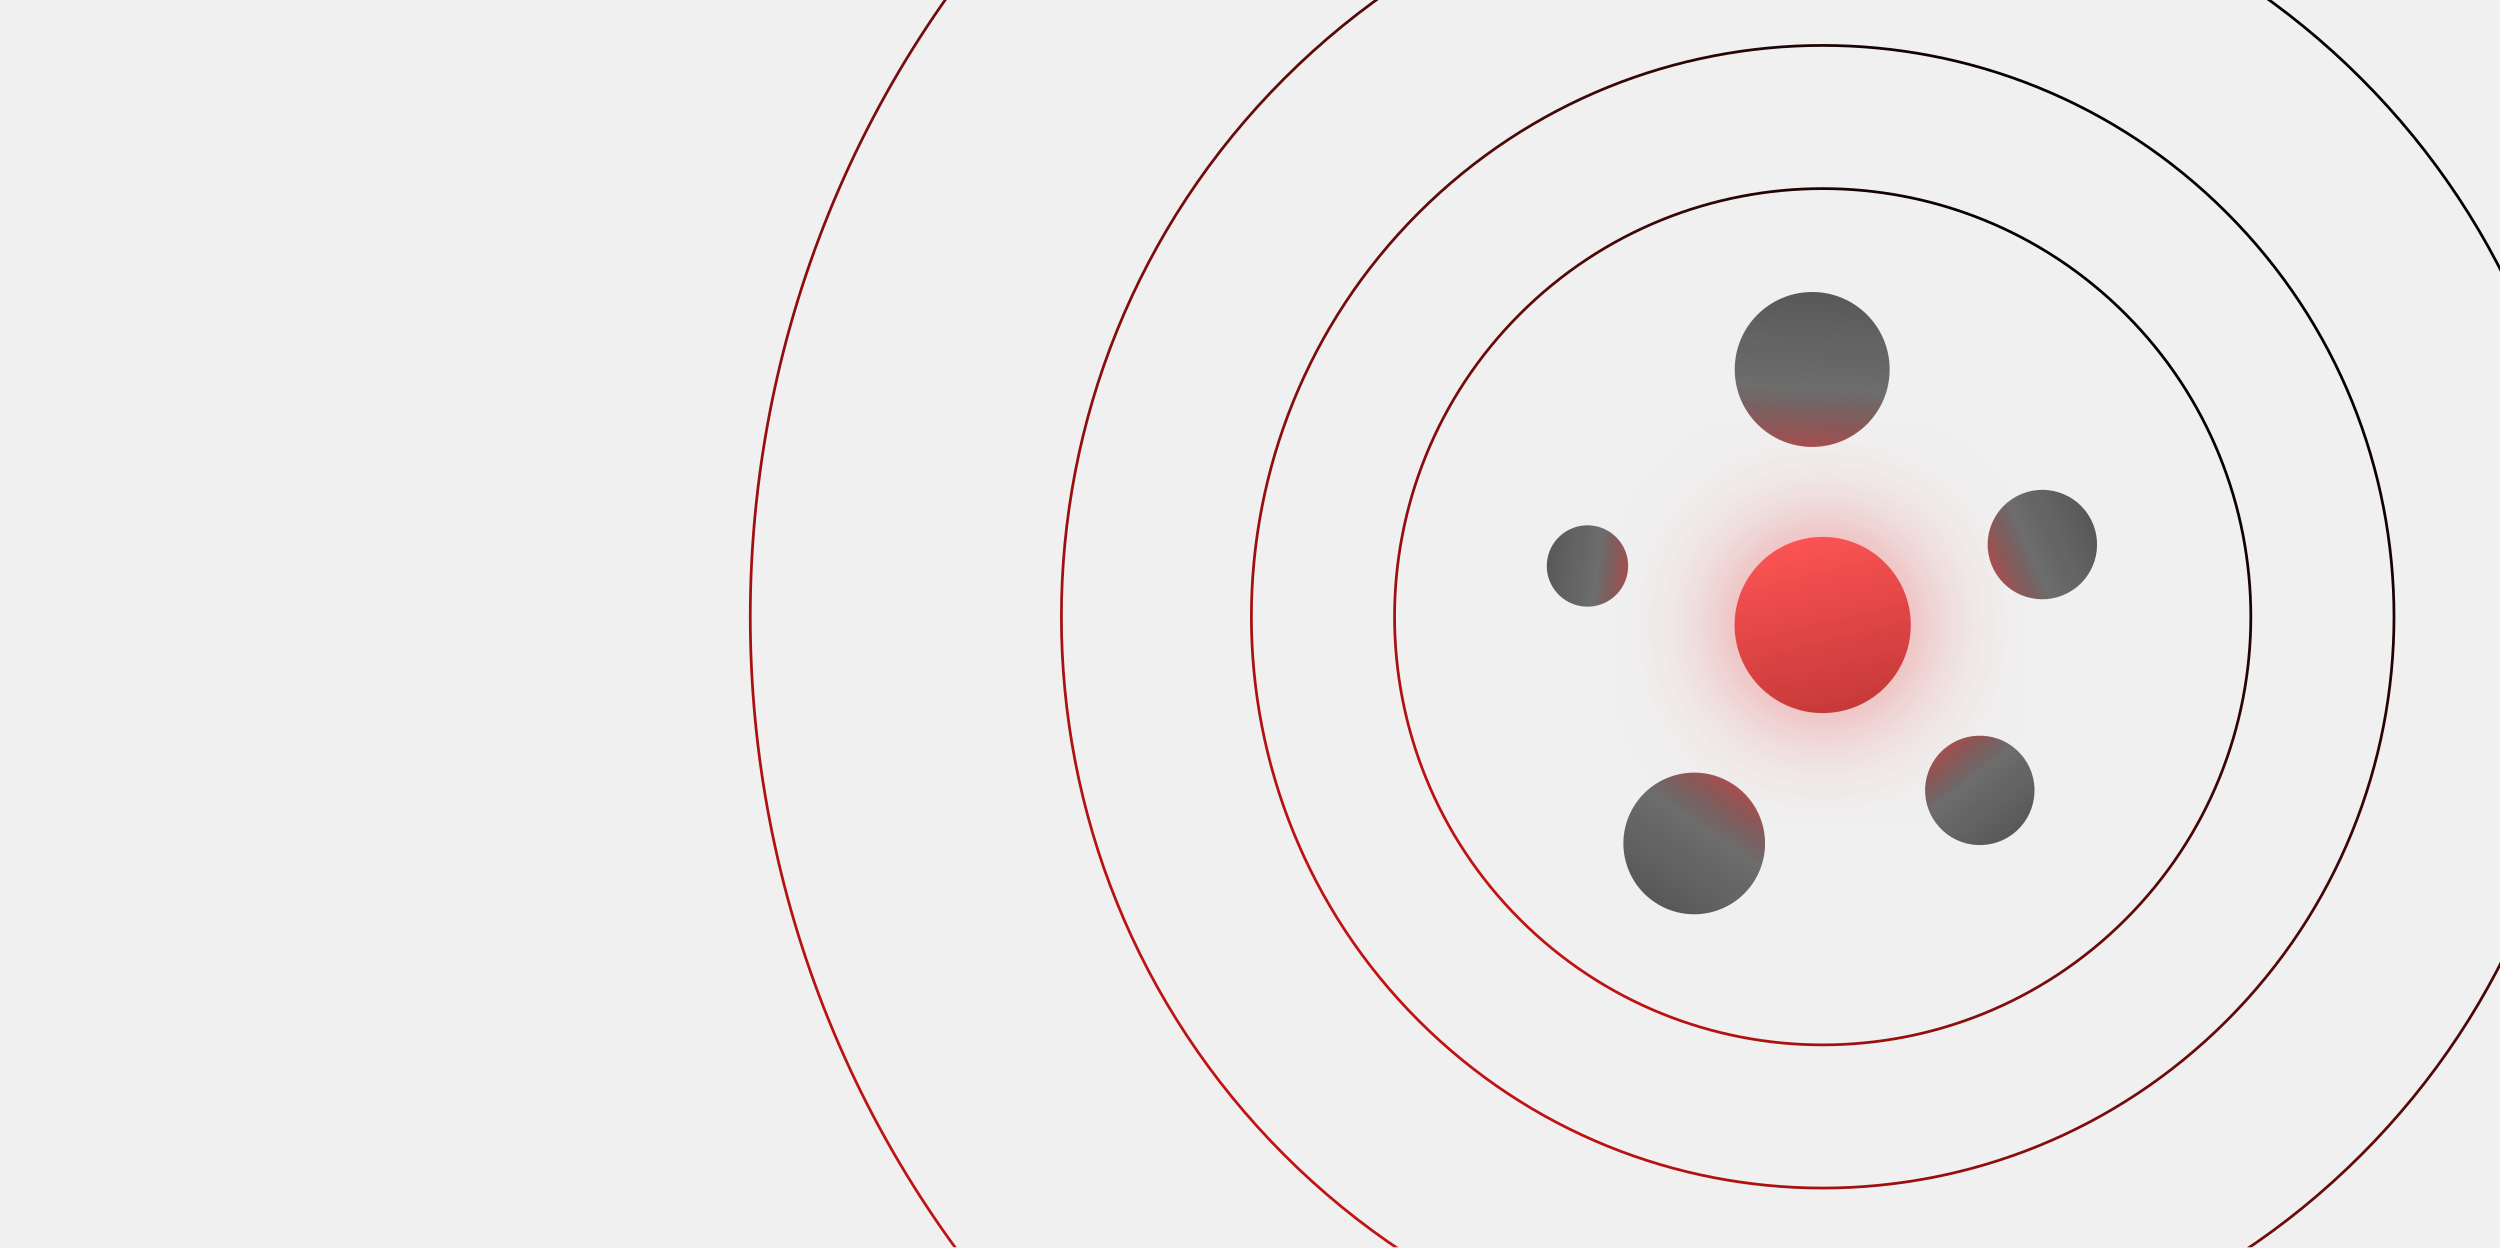
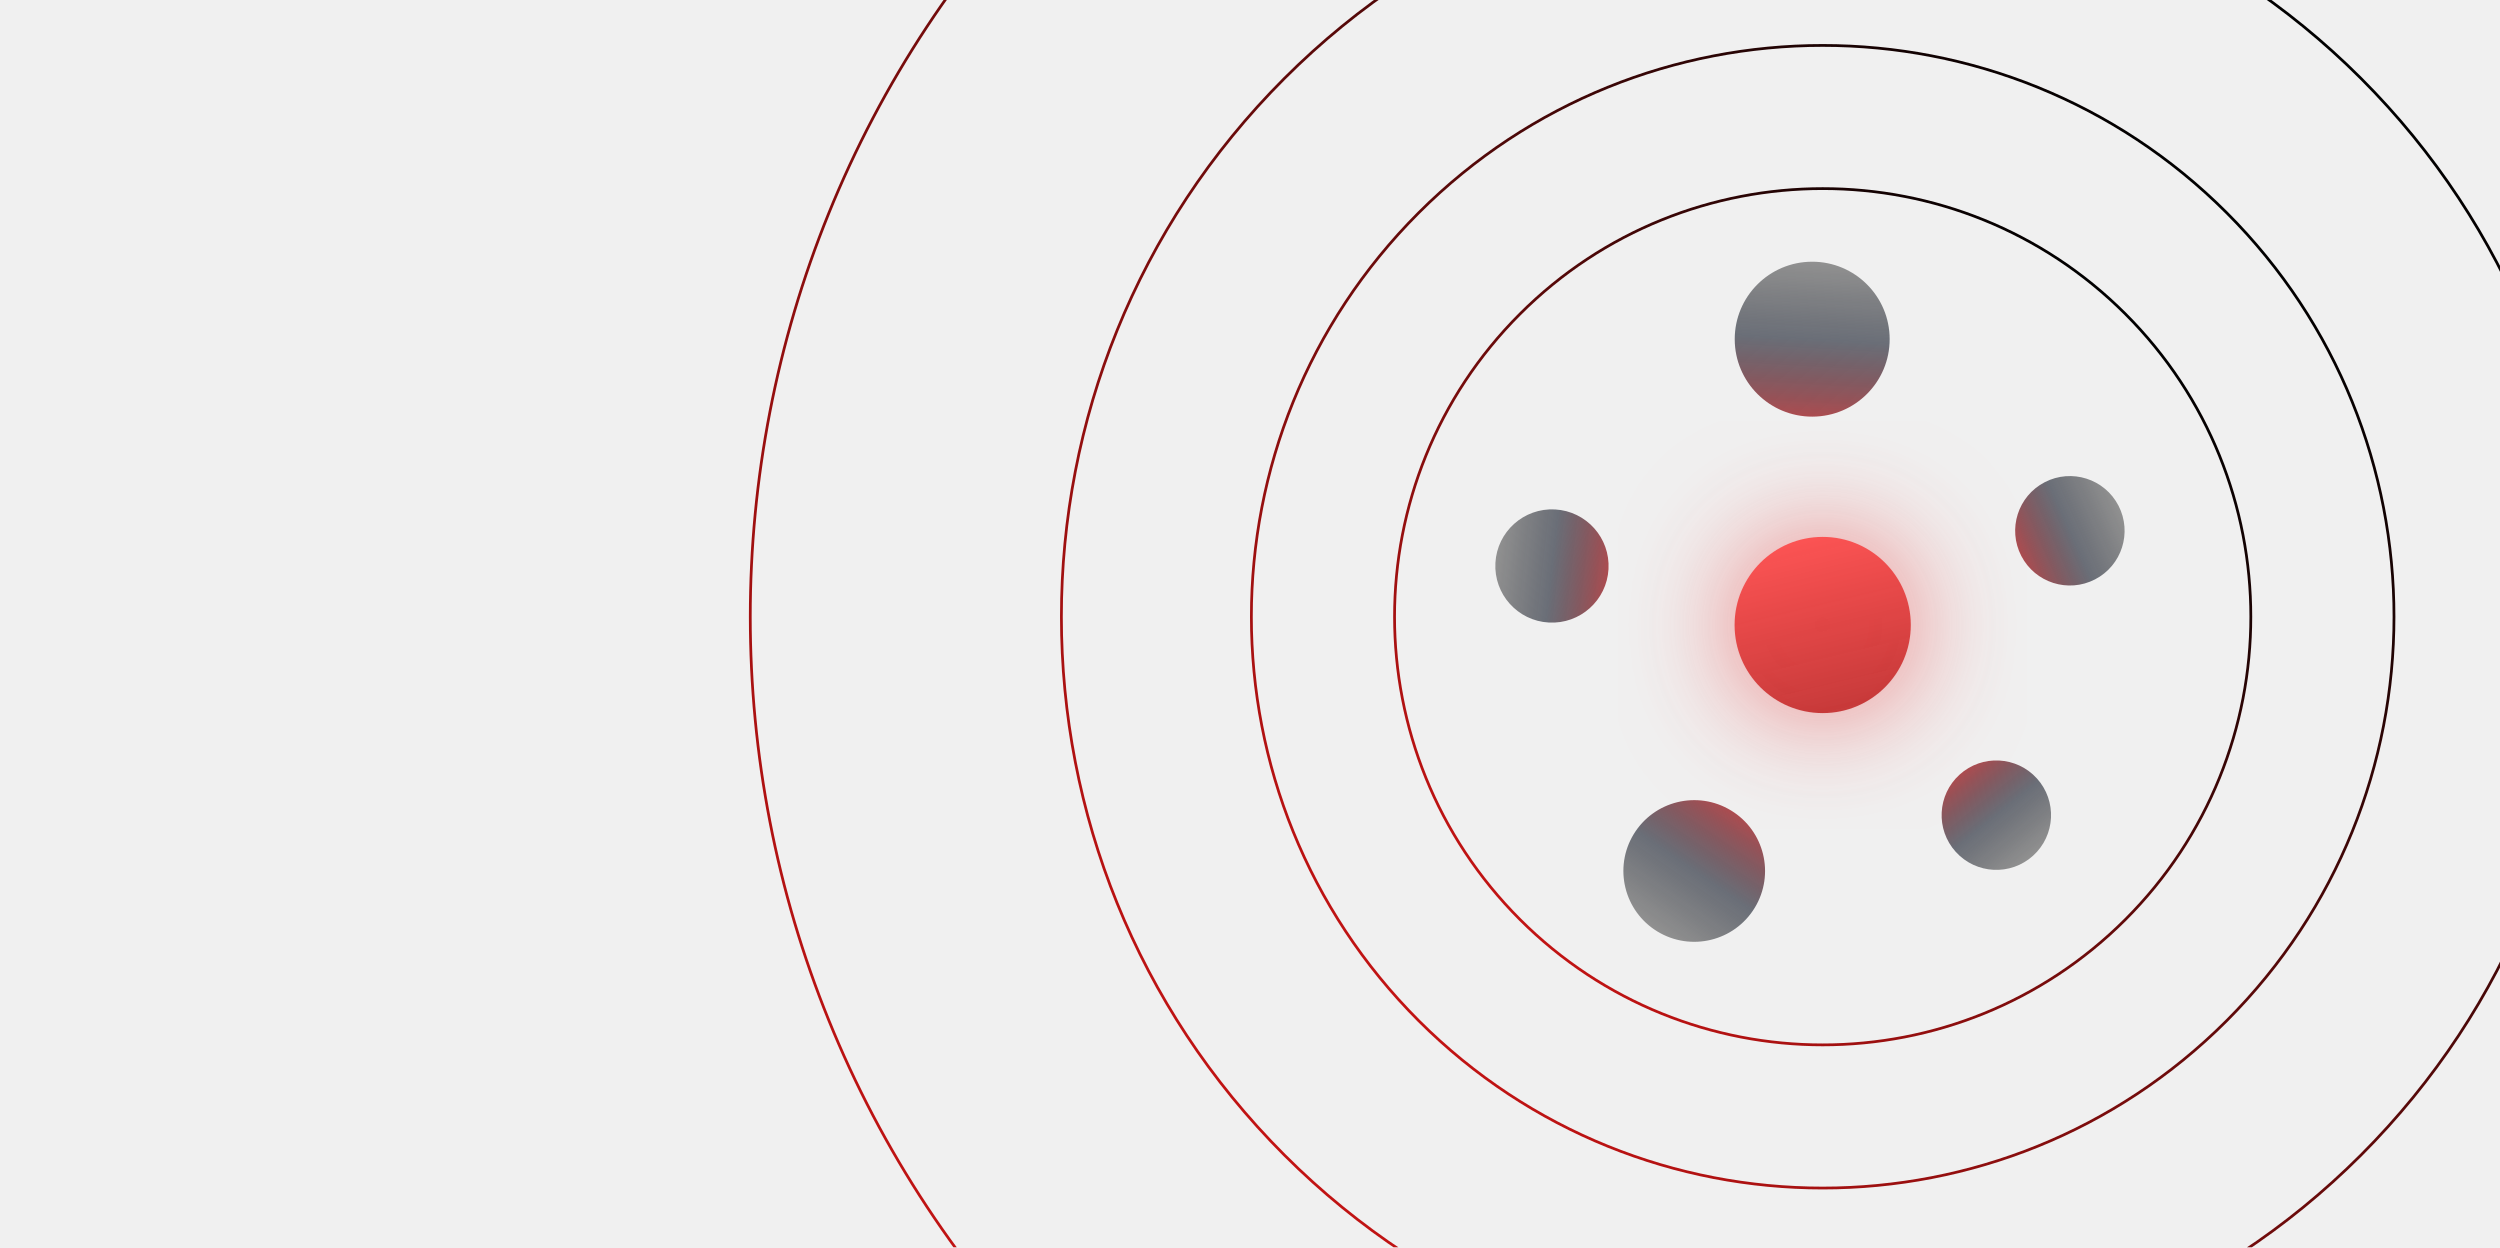
- <svg xmlns="http://www.w3.org/2000/svg" width="908" height="453" fill="none">
-   <g clip-path="url(#prefix__clip0)">
-     <circle cx="662" cy="224" r="155.5" transform="rotate(45 662 224)" stroke="url(#prefix__paint0_linear)" />
-     <circle cx="662" cy="224" r="207.5" transform="rotate(45 662 224)" stroke="url(#prefix__paint1_linear)" />
-     <circle cx="662" cy="224" r="276.5" transform="rotate(45 662 224)" stroke="url(#prefix__paint2_linear)" />
-     <circle cx="662" cy="224" r="389.5" transform="rotate(45 662 224)" stroke="url(#prefix__paint3_linear)" />
-     <g filter="url(#prefix__filter0_d)">
-       <circle cx="662" cy="227" r="32" fill="url(#prefix__paint4_linear)" />
+ <svg xmlns="http://www.w3.org/2000/svg" width="908" height="453" viewBox="0 0 908 453" fill="none">
+   <g clip-path="url(#clip0_235_251)">
+     <circle cx="662" cy="224" r="155.5" transform="rotate(45 662 224)" stroke="url(#paint0_linear_235_251)" />
+     <circle cx="662" cy="224" r="207.5" transform="rotate(45 662 224)" stroke="url(#paint1_linear_235_251)" />
+     <circle cx="662" cy="224" r="276.5" transform="rotate(45 662 224)" stroke="url(#paint2_linear_235_251)" />
+     <circle cx="662" cy="224" r="389.5" transform="rotate(45 662 224)" stroke="url(#paint3_linear_235_251)" />
+     <g filter="url(#filter0_d_235_251)">
+       <circle cx="662" cy="227" r="32" fill="url(#paint4_linear_235_251)" />
    </g>
-     <circle cx="615.342" cy="306.342" r="25.725" transform="rotate(121.272 615.342 306.342)" fill="url(#prefix__paint5_linear)" />
-     <circle cx="719.069" cy="287.069" r="19.873" transform="rotate(47.87 719.069 287.069)" fill="url(#prefix__paint6_linear)" />
-     <circle cx="741.783" cy="197.783" r="19.873" transform="rotate(-27.358 741.783 197.783)" fill="url(#prefix__paint7_linear)" />
-     <circle cx="658.19" cy="134.19" r="28.136" transform="rotate(-90.108 658.19 134.19)" fill="url(#prefix__paint8_linear)" />
-     <circle cx="576.569" cy="205.568" r="14.778" transform="rotate(-176.848 576.569 205.568)" fill="url(#prefix__paint9_linear)" />
+     <circle cx="615.342" cy="316.341" r="25.725" transform="rotate(121.272 615.342 316.341)" fill="url(#paint5_linear_235_251)" />
+     <circle cx="725.069" cy="296.069" r="19.873" transform="rotate(47.8693 725.069 296.069)" fill="url(#paint6_linear_235_251)" />
+     <circle cx="751.783" cy="192.783" r="19.873" transform="rotate(-27.3579 751.783 192.783)" fill="url(#paint7_linear_235_251)" />
+     <circle cx="658.19" cy="123.189" r="28.136" transform="rotate(-90.1083 658.19 123.189)" fill="url(#paint8_linear_235_251)" />
+     <circle cx="563.67" cy="205.568" r="20.57" transform="rotate(-176.848 563.67 205.568)" fill="url(#paint9_linear_235_251)" />
  </g>
  <defs>
-     <linearGradient id="prefix__paint0_linear" x1="662" y1="68" x2="662" y2="380" gradientUnits="userSpaceOnUse">
+     <filter id="filter0_d_235_251" x="588" y="153" width="148" height="148" filterUnits="userSpaceOnUse" color-interpolation-filters="sRGB">
+       <feFlood flood-opacity="0" result="BackgroundImageFix" />
+       <feColorMatrix in="SourceAlpha" type="matrix" values="0 0 0 0 0 0 0 0 0 0 0 0 0 0 0 0 0 0 127 0" result="hardAlpha" />
+       <feOffset />
+       <feGaussianBlur stdDeviation="21" />
+       <feColorMatrix type="matrix" values="0 0 0 0 0.922 0 0 0 0 0.294 0 0 0 0 0.294 0 0 0 0.7 0" />
+       <feBlend mode="normal" in2="BackgroundImageFix" result="effect1_dropShadow_235_251" />
+       <feBlend mode="normal" in="SourceGraphic" in2="effect1_dropShadow_235_251" result="shape" />
+     </filter>
+     <linearGradient id="paint0_linear_235_251" x1="662" y1="68" x2="662" y2="380" gradientUnits="userSpaceOnUse">
      <stop />
      <stop offset="1" stop-color="#C11313" />
    </linearGradient>
-     <linearGradient id="prefix__paint1_linear" x1="662" y1="16" x2="662" y2="432" gradientUnits="userSpaceOnUse">
+     <linearGradient id="paint1_linear_235_251" x1="662" y1="16" x2="662" y2="432" gradientUnits="userSpaceOnUse">
      <stop />
      <stop offset="1" stop-color="#C11313" />
    </linearGradient>
-     <linearGradient id="prefix__paint2_linear" x1="662" y1="-53" x2="662" y2="501" gradientUnits="userSpaceOnUse">
+     <linearGradient id="paint2_linear_235_251" x1="662" y1="-53" x2="662" y2="501" gradientUnits="userSpaceOnUse">
      <stop />
      <stop offset="1" stop-color="#C11313" />
    </linearGradient>
-     <linearGradient id="prefix__paint3_linear" x1="662" y1="-166" x2="662" y2="614" gradientUnits="userSpaceOnUse">
+     <linearGradient id="paint3_linear_235_251" x1="662" y1="-166" x2="662" y2="614" gradientUnits="userSpaceOnUse">
      <stop />
      <stop offset="1" stop-color="#C11313" />
    </linearGradient>
-     <linearGradient id="prefix__paint4_linear" x1="662" y1="195" x2="679.12" y2="266.071" gradientUnits="userSpaceOnUse">
+     <linearGradient id="paint4_linear_235_251" x1="662" y1="195" x2="679.12" y2="266.071" gradientUnits="userSpaceOnUse">
      <stop stop-color="#FB5353" />
-       <stop offset="1" stop-color="#BD3131" stop-opacity=".97" />
+       <stop offset="1" stop-color="#BD3131" stop-opacity="0.97" />
    </linearGradient>
-     <linearGradient id="prefix__paint5_linear" x1="579.248" y1="305.846" x2="640.369" y2="309.401" gradientUnits="userSpaceOnUse">
-       <stop stop-color="#E24646" />
-       <stop offset=".484" stop-color="#161616" stop-opacity=".6" />
-       <stop offset="1" stop-color="#141414" stop-opacity=".69" />
+     <linearGradient id="paint5_linear_235_251" x1="579.248" y1="315.846" x2="640.369" y2="319.401" gradientUnits="userSpaceOnUse">
+       <stop stop-color="#E2465F" />
+       <stop offset="0" stop-color="#DE4343" />
+       <stop offset="0.589" stop-color="#111827" stop-opacity="0.6" />
+       <stop offset="1" stop-opacity="0.4" />
    </linearGradient>
-     <linearGradient id="prefix__paint6_linear" x1="691.187" y1="286.687" x2="738.403" y2="289.433" gradientUnits="userSpaceOnUse">
-       <stop stop-color="#E24646" />
-       <stop offset=".484" stop-color="#161616" stop-opacity=".6" />
-       <stop offset="1" stop-color="#141414" stop-opacity=".69" />
+     <linearGradient id="paint6_linear_235_251" x1="697.187" y1="295.687" x2="744.403" y2="298.433" gradientUnits="userSpaceOnUse">
+       <stop stop-color="#E2465F" />
+       <stop offset="0" stop-color="#DE4343" />
+       <stop offset="0.589" stop-color="#111827" stop-opacity="0.6" />
+       <stop offset="1" stop-opacity="0.4" />
    </linearGradient>
-     <linearGradient id="prefix__paint7_linear" x1="713.9" y1="197.4" x2="761.117" y2="200.146" gradientUnits="userSpaceOnUse">
-       <stop stop-color="#E24646" />
-       <stop offset=".484" stop-color="#161616" stop-opacity=".6" />
-       <stop offset="1" stop-color="#141414" stop-opacity=".69" />
+     <linearGradient id="paint7_linear_235_251" x1="723.9" y1="192.4" x2="771.117" y2="195.146" gradientUnits="userSpaceOnUse">
+       <stop stop-color="#E2465F" />
+       <stop offset="0" stop-color="#DE4343" />
+       <stop offset="0.589" stop-color="#111827" stop-opacity="0.6" />
+       <stop offset="1" stop-opacity="0.4" />
    </linearGradient>
-     <linearGradient id="prefix__paint8_linear" x1="618.713" y1="133.648" x2="685.563" y2="137.536" gradientUnits="userSpaceOnUse">
-       <stop stop-color="#E24646" />
-       <stop offset=".484" stop-color="#161616" stop-opacity=".6" />
-       <stop offset="1" stop-color="#141414" stop-opacity=".69" />
+     <linearGradient id="paint8_linear_235_251" x1="618.713" y1="122.648" x2="685.563" y2="126.536" gradientUnits="userSpaceOnUse">
+       <stop stop-color="#E2465F" />
+       <stop offset="0" stop-color="#DE4343" />
+       <stop offset="0.589" stop-color="#111827" stop-opacity="0.6" />
+       <stop offset="1" stop-opacity="0.4" />
    </linearGradient>
-     <linearGradient id="prefix__paint9_linear" x1="555.834" y1="205.284" x2="590.946" y2="207.326" gradientUnits="userSpaceOnUse">
-       <stop stop-color="#E24646" />
-       <stop offset=".484" stop-color="#161616" stop-opacity=".6" />
-       <stop offset="1" stop-color="#141414" stop-opacity=".69" />
+     <linearGradient id="paint9_linear_235_251" x1="534.809" y1="205.172" x2="583.681" y2="208.015" gradientUnits="userSpaceOnUse">
+       <stop stop-color="#E2465F" />
+       <stop offset="0" stop-color="#DE4343" />
+       <stop offset="0.589" stop-color="#111827" stop-opacity="0.6" />
+       <stop offset="1" stop-opacity="0.4" />
    </linearGradient>
-     <clipPath id="prefix__clip0">
-       <path fill="#fff" d="M0 0h908v453H0z" />
+     <clipPath id="clip0_235_251">
+       <rect width="908" height="453" fill="white" />
    </clipPath>
-     <filter id="prefix__filter0_d" x="588" y="153" width="148" height="148" filterUnits="userSpaceOnUse" color-interpolation-filters="sRGB">
-       <feFlood flood-opacity="0" result="BackgroundImageFix" />
-       <feColorMatrix in="SourceAlpha" values="0 0 0 0 0 0 0 0 0 0 0 0 0 0 0 0 0 0 127 0" result="hardAlpha" />
-       <feOffset />
-       <feGaussianBlur stdDeviation="21" />
-       <feColorMatrix values="0 0 0 0 0.922 0 0 0 0 0.294 0 0 0 0 0.294 0 0 0 0.7 0" />
-       <feBlend in2="BackgroundImageFix" result="effect1_dropShadow" />
-       <feBlend in="SourceGraphic" in2="effect1_dropShadow" result="shape" />
-     </filter>
  </defs>
</svg>
